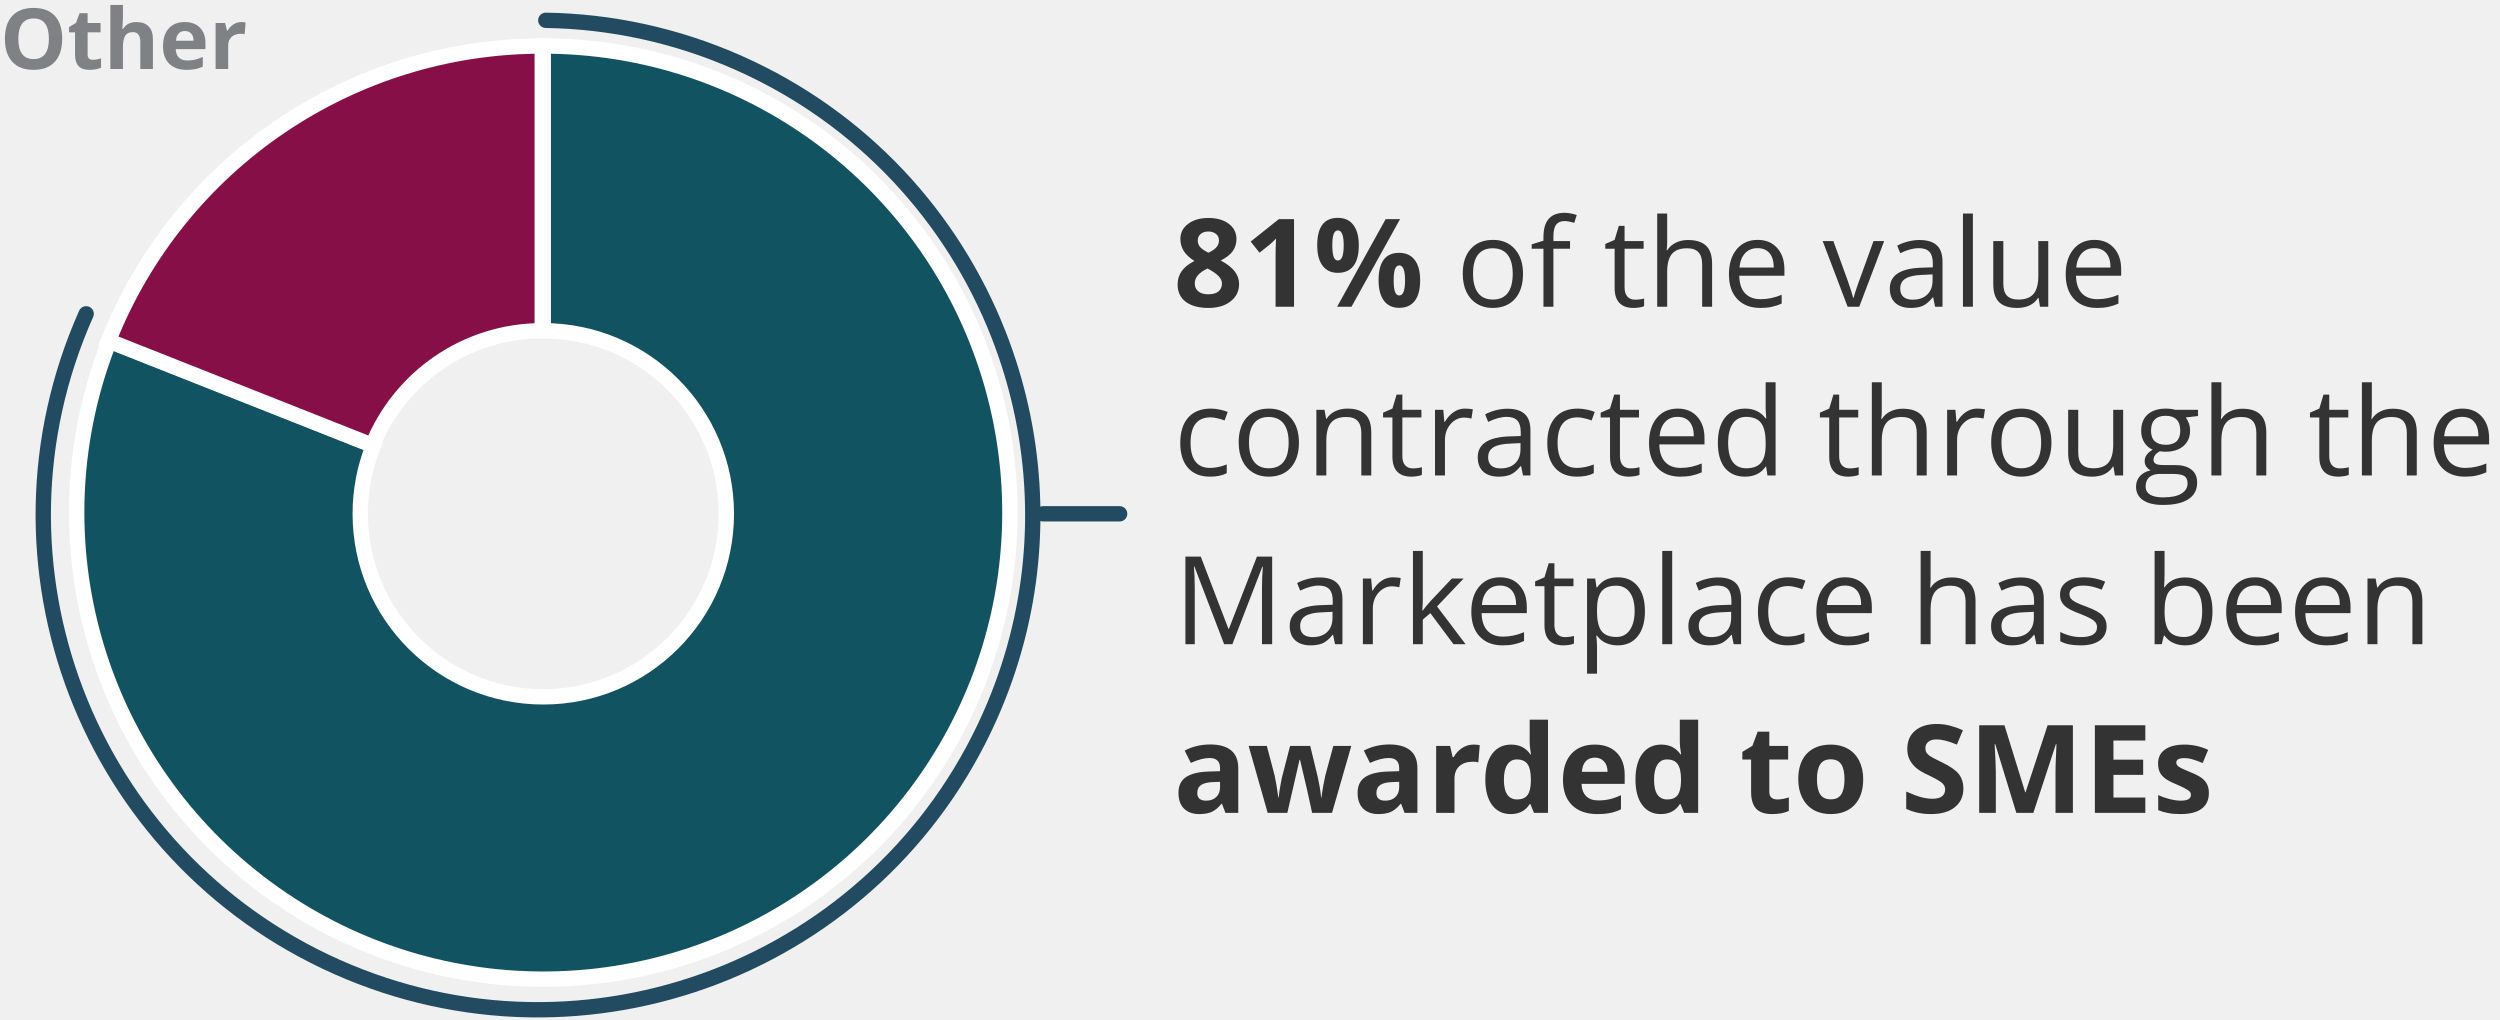
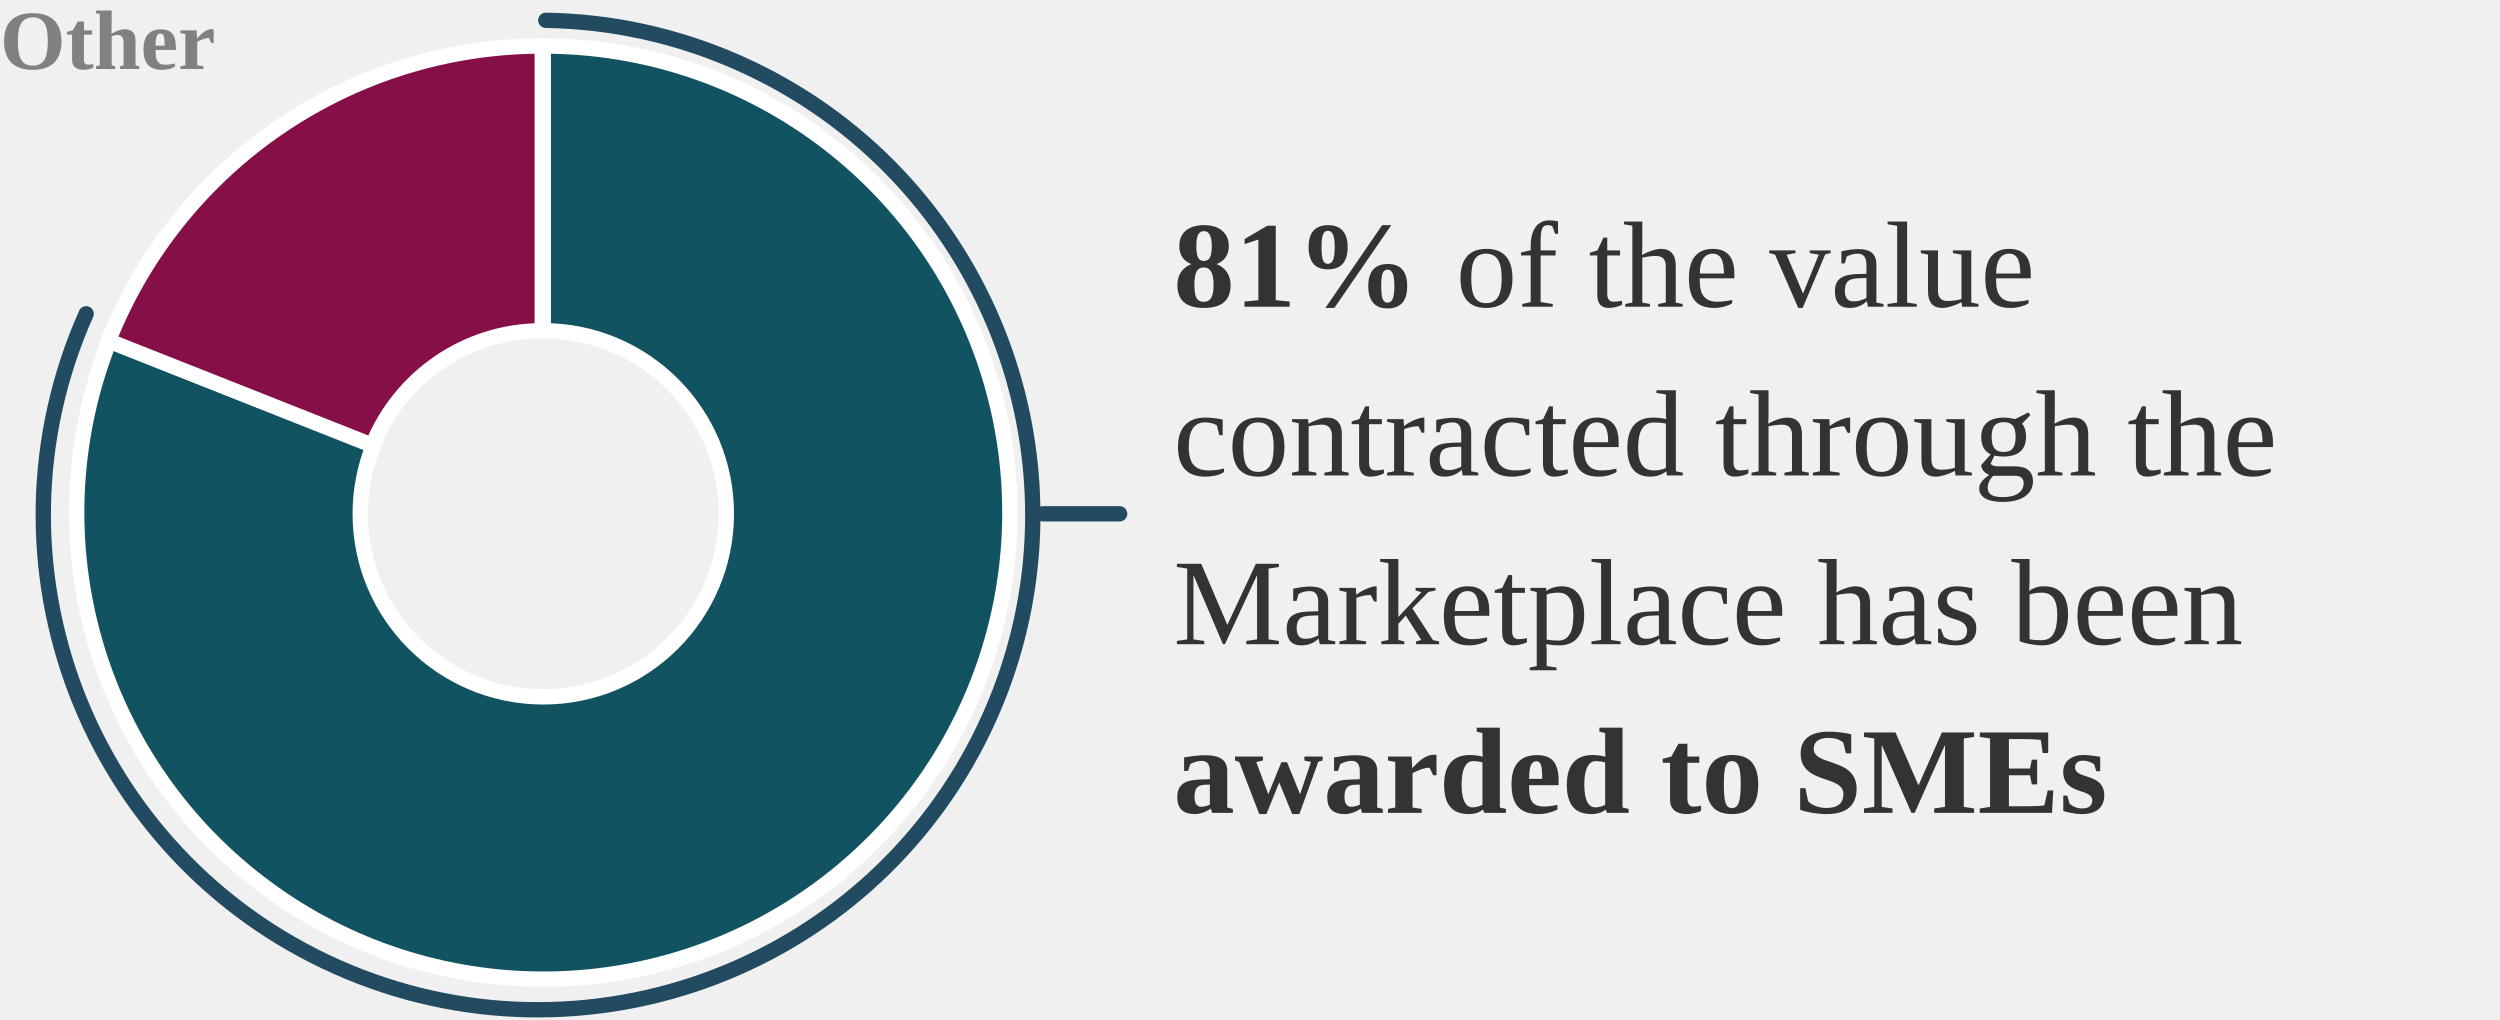
<svg xmlns="http://www.w3.org/2000/svg" width="326" height="133" viewBox="0 0 326 133">
  <g fill="none" fill-rule="evenodd">
-     <text fill="#808184" font-family="OpenSans-Bold, Open Sans" font-size="11" font-weight="bold" transform="translate(-15 -18)">
+     <text fill="#808184" font-size="11" font-weight="bold" transform="translate(-15 -18)">
      <tspan x="15" y="27">Other</tspan>
    </text>
    <path stroke="#224A61" stroke-linecap="round" stroke-width="2" d="M136 67h10" />
    <path fill="#125361" fill-rule="nonzero" stroke="#FFF" stroke-width="2" d="M70.844 43.13V6c26.71 0 50.298 17.421 58.152 42.951 7.854 25.53-1.862 53.196-23.954 68.21-22.092 15.013-51.392 13.862-72.238-2.838-20.845-16.7-28.36-45.044-18.528-69.88L48.7 58.074A23.803 23.803 0 0 0 46.975 67c0 13.183 10.687 23.87 23.87 23.87 13.182 0 23.869-10.687 23.869-23.87 0-13.183-10.687-23.87-23.87-23.87z" />
    <path fill="#870F48" fill-rule="nonzero" stroke="#FFF" stroke-width="2" d="M48.565 58.073l-34.424-13.63C23.328 21.24 45.753 6 70.709 6v37.13c-10.026 0-18.61 6.183-22.144 14.943z" />
-     <text fill="#333" font-family="OpenSans-Bold, Open Sans" font-size="16" font-weight="bold" transform="translate(-15 -18)">
+     <text fill="#333" font-size="16" font-weight="bold" transform="translate(-15 -18)">
      <tspan x="168" y="58">81% </tspan>
-       <tspan x="204.836" y="58" font-family="OpenSans, Open Sans" font-weight="normal">of the value </tspan>
-       <tspan x="168" y="80" font-family="OpenSans, Open Sans" font-weight="normal">contracted through the </tspan>
-       <tspan x="168" y="102" font-family="OpenSans, Open Sans" font-weight="normal">Marketplace has been </tspan>
+       <tspan x="204.836" y="58" font-weight="normal">of the value </tspan>
+       <tspan x="168" y="80" font-weight="normal">contracted through the </tspan>
+       <tspan x="168" y="102" font-weight="normal">Marketplace has been </tspan>
      <tspan x="168" y="124">awarded to SMEs</tspan>
    </text>
    <path stroke="#224A61" stroke-linecap="round" stroke-width="2" d="M11.235 40.924c-14.49 32.542.146 70.669 32.689 85.158 32.542 14.489 70.669-.147 85.158-32.69 5.851-13.141 6.953-27.194 4.043-40.233a64.857 64.857 0 0 0-2.91-9.525c-5.966-15.234-17.695-28.22-33.822-35.4-8.207-3.653-16.77-5.455-25.218-5.584" />
  </g>
</svg>
